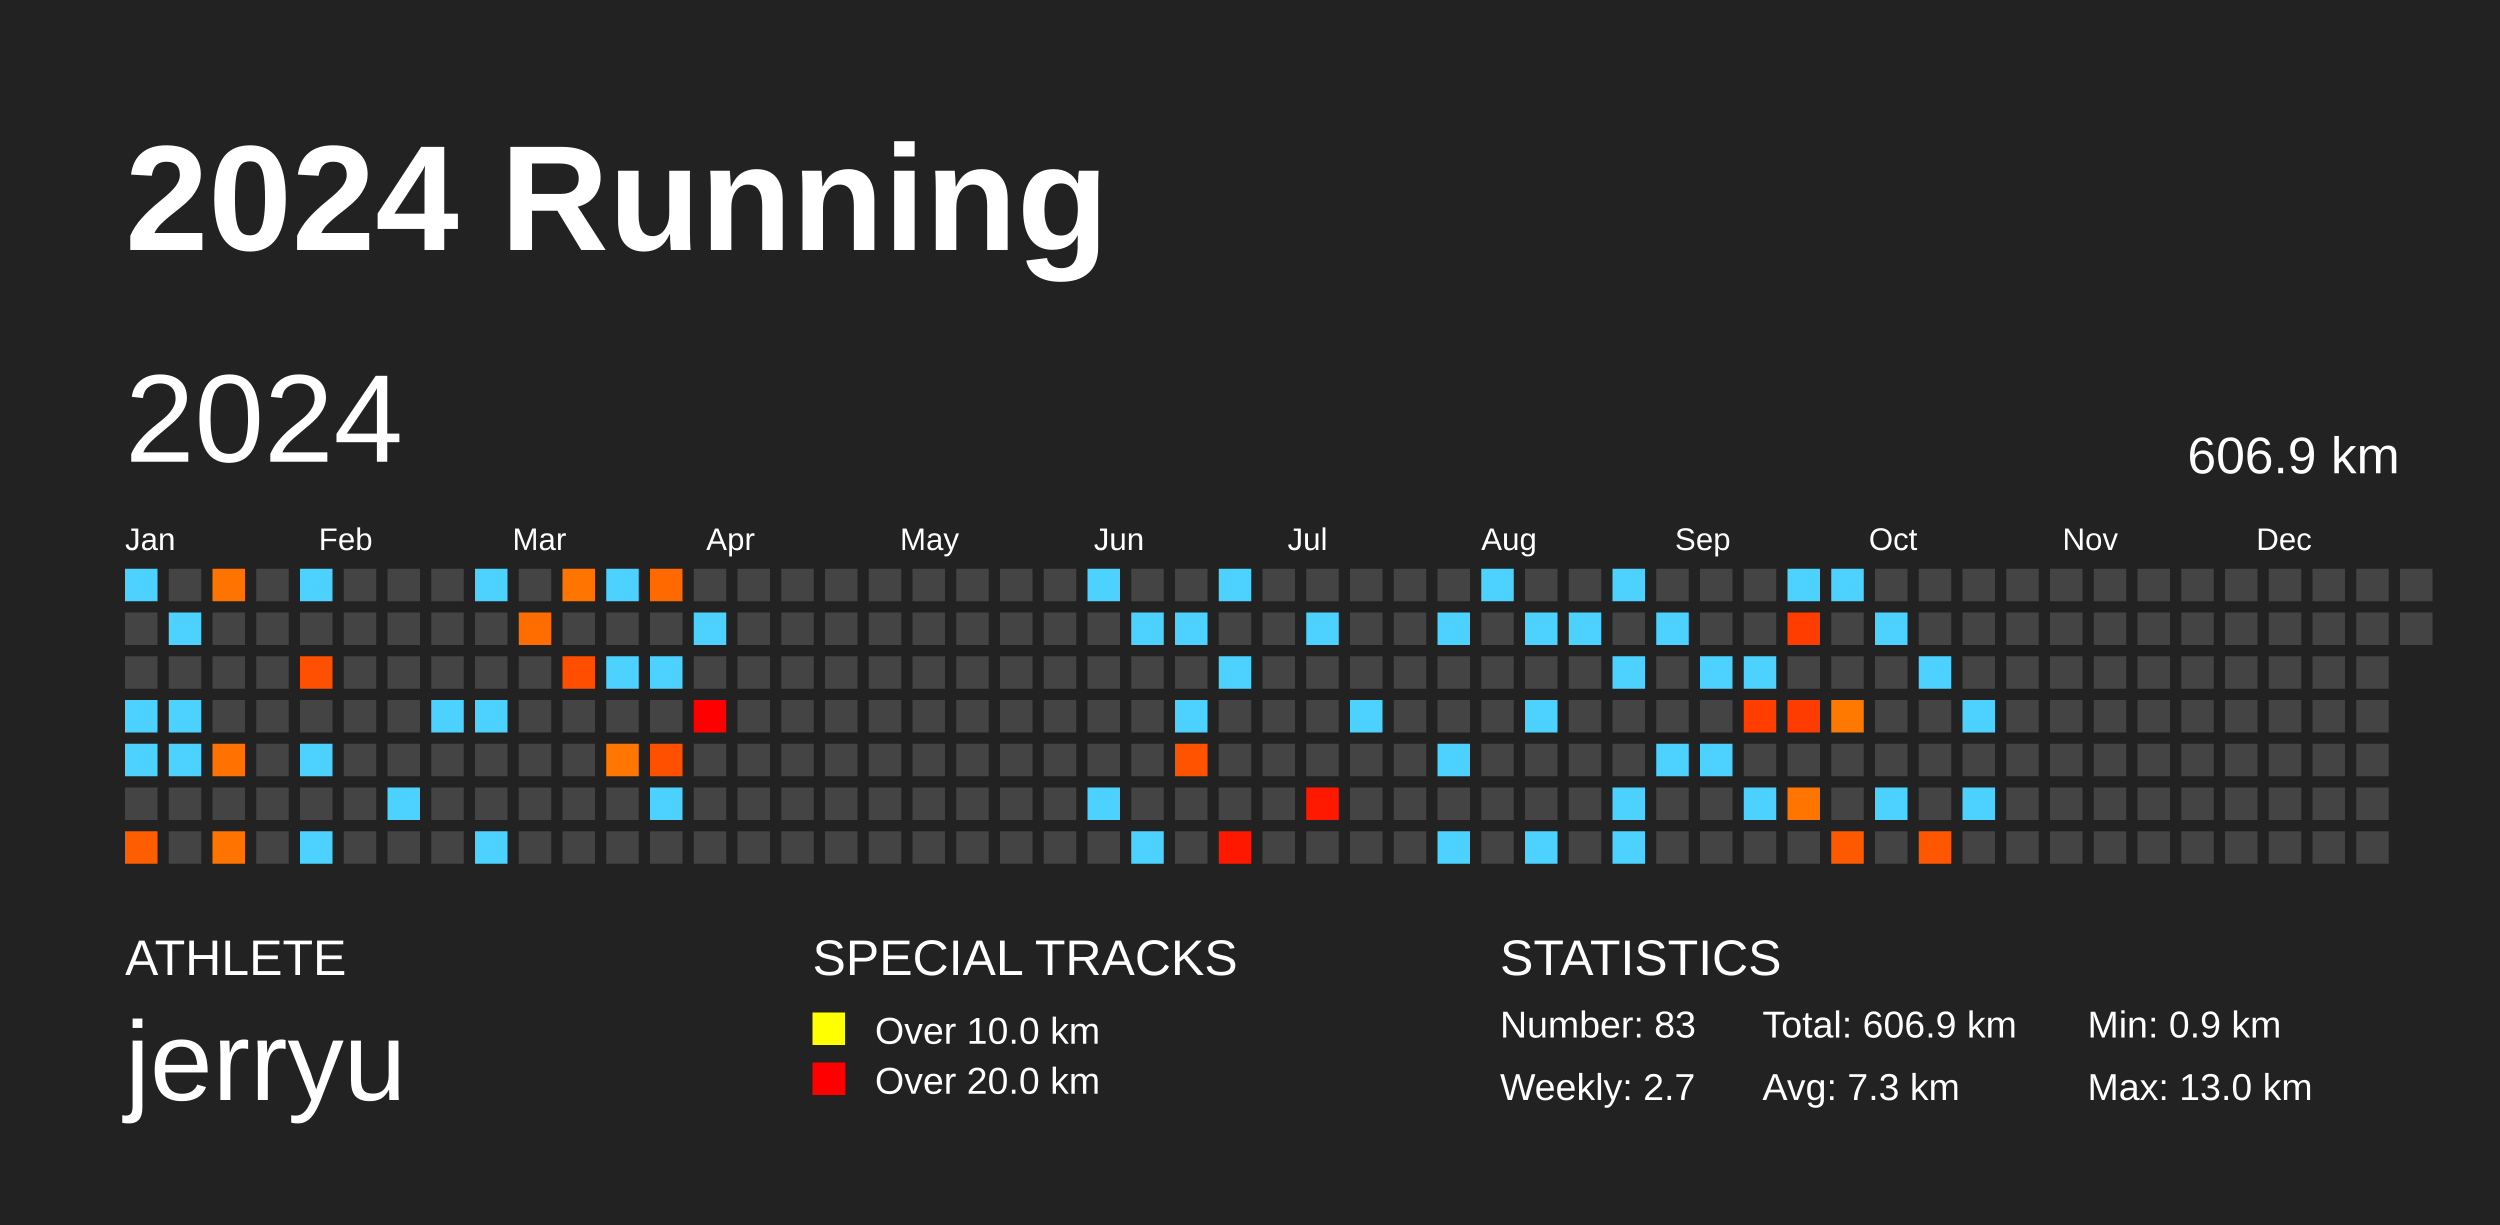
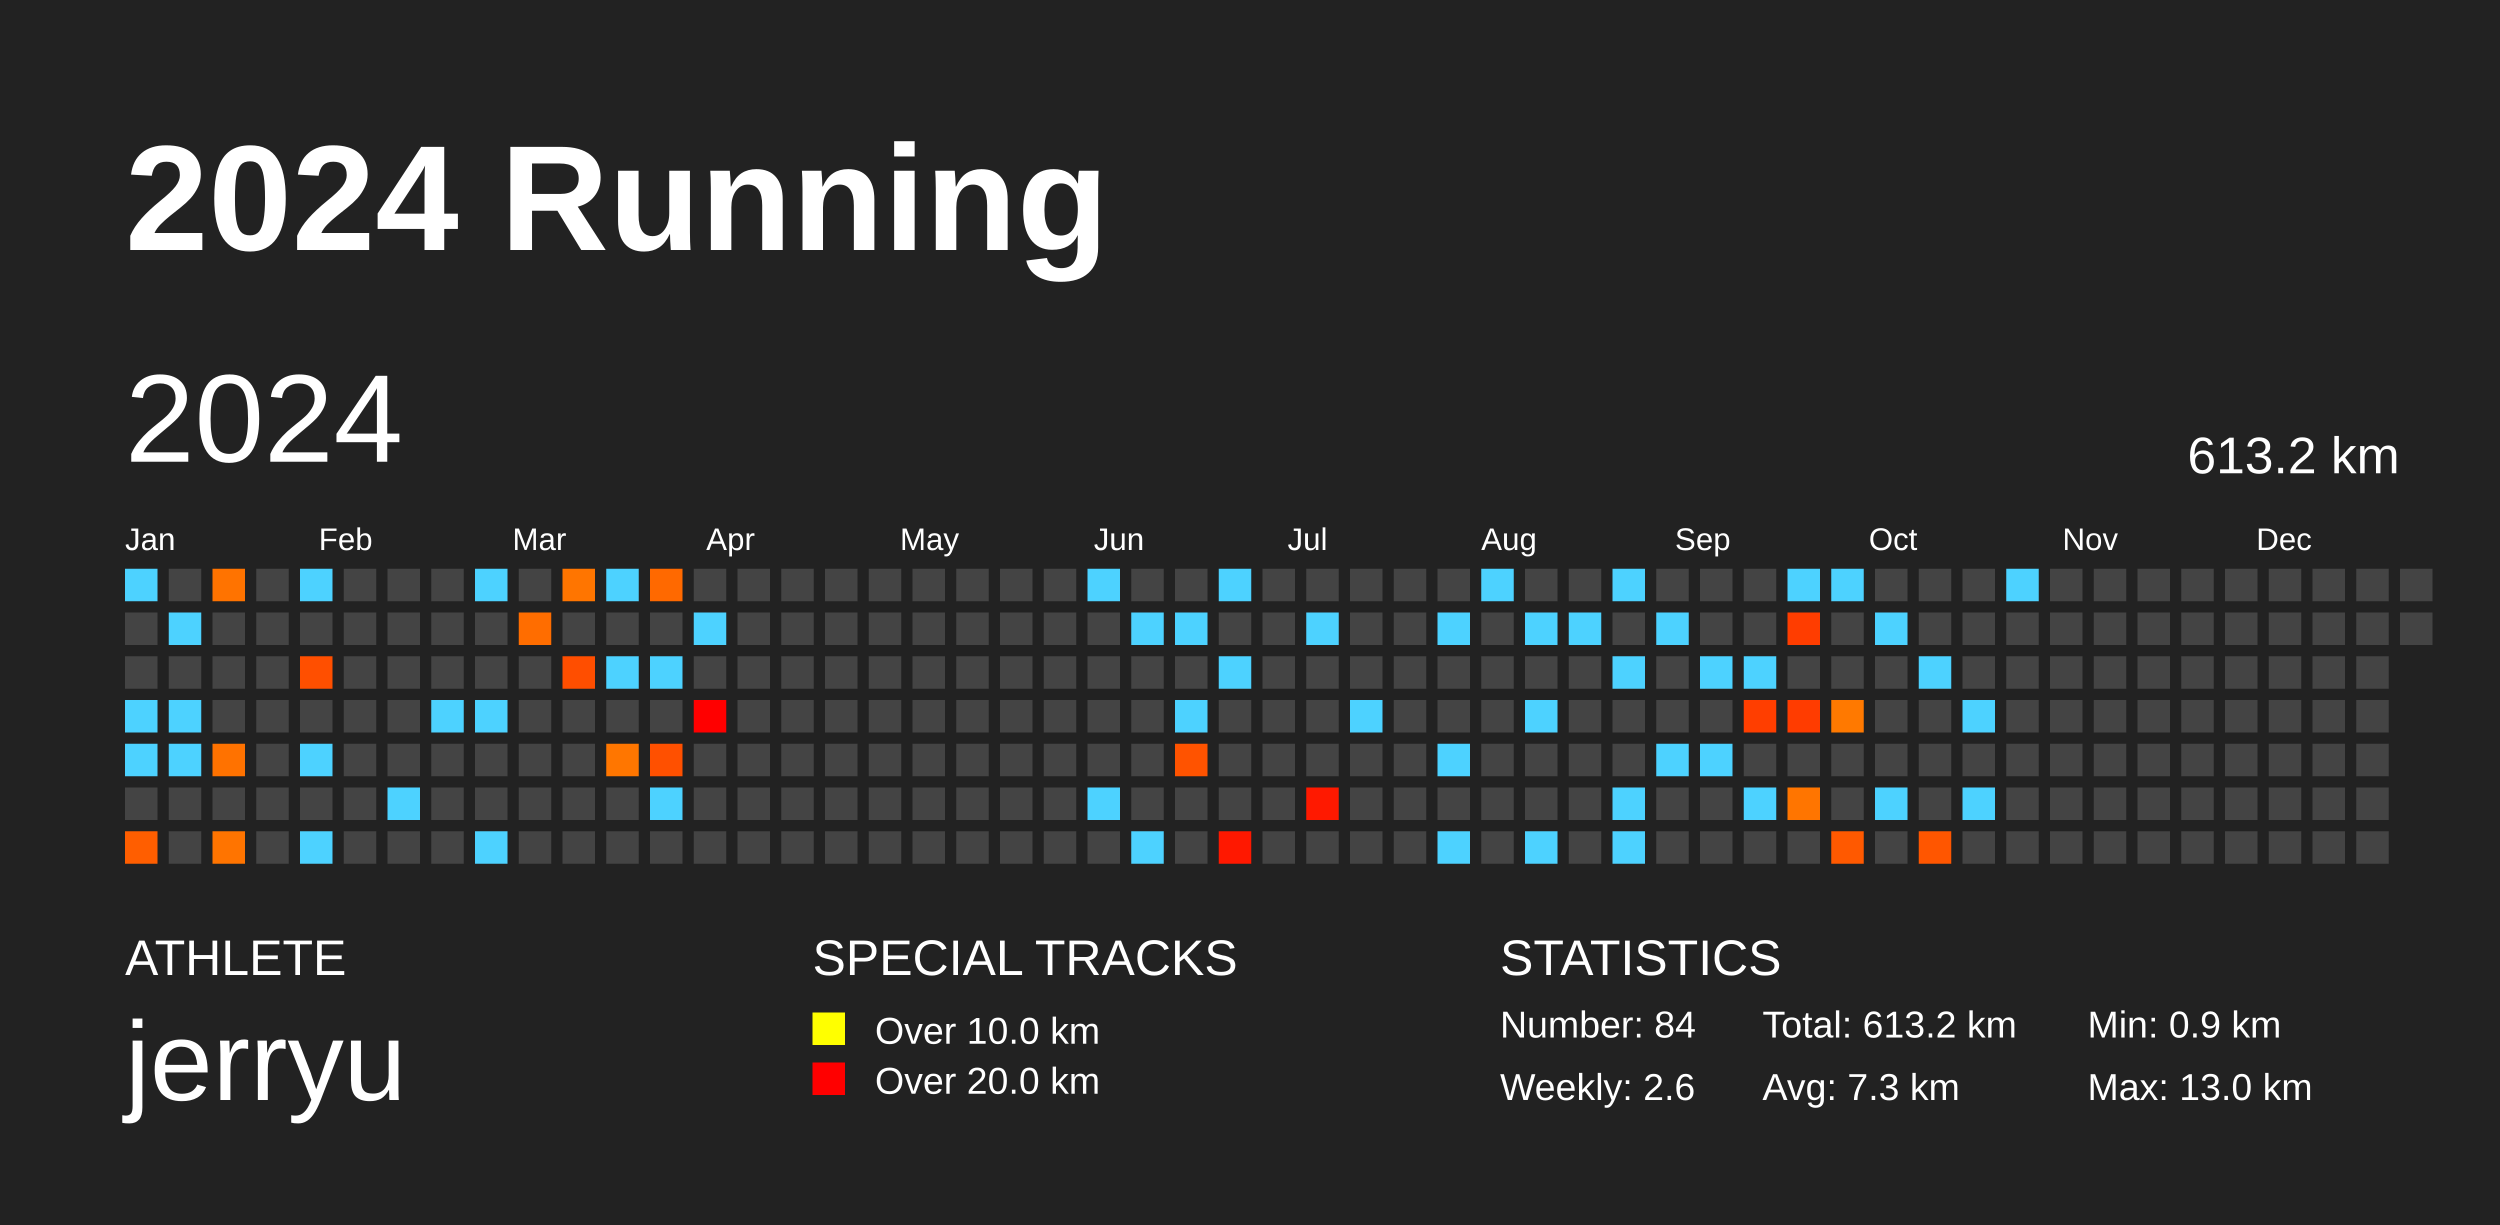
<svg xmlns="http://www.w3.org/2000/svg" baseProfile="full" height="98mm" version="1.1" viewBox="0,0,200,98" width="200mm">
  <defs />
  <rect fill="#222222" height="98" width="200" x="0" y="0" />
  <text fill="#FFFFFF" style="font-size:12px; font-family:Arial; font-weight:bold;" x="10" y="20">2024 Running</text>
  <text fill="#FFFFFF" style="font-size:4px; font-family:Arial" x="10" y="78">ATHLETE</text>
  <text fill="#FFFFFF" style="font-size:9px; font-family:Arial" x="10" y="88">jerryu</text>
  <text fill="#FFFFFF" style="font-size:4px; font-family:Arial" x="65" y="78">SPECIAL TRACKS</text>
  <rect fill="yellow" height="2.6" width="2.6" x="65" y="81" />
  <text fill="#FFFFFF" style="font-size:3px; font-family:Arial" x="70" y="83.5">Over 10.0 km</text>
  <rect fill="red" height="2.6" width="2.6" x="65" y="85" />
  <text fill="#FFFFFF" style="font-size:3px; font-family:Arial" x="70" y="87.5">Over 20.0 km</text>
  <text fill="#FFFFFF" style="font-size:4px; font-family:Arial" x="120" y="78">STATISTICS</text>
-   <text fill="#FFFFFF" style="font-size:3px; font-family:Arial" x="120" y="83">Number: 83</text>
-   <text fill="#FFFFFF" style="font-size:3px; font-family:Arial" x="120" y="88">Weekly: 2.7</text>
-   <text fill="#FFFFFF" style="font-size:3px; font-family:Arial" x="141" y="83">Total: 606.9 km</text>
+   <text fill="#FFFFFF" style="font-size:3px; font-family:Arial" x="120" y="83">Number: 84</text>
+   <text fill="#FFFFFF" style="font-size:3px; font-family:Arial" x="120" y="88">Weekly: 2.6</text>
+   <text fill="#FFFFFF" style="font-size:3px; font-family:Arial" x="141" y="83">Total: 613.2 km</text>
  <text fill="#FFFFFF" style="font-size:3px; font-family:Arial" x="141" y="88">Avg: 7.3 km</text>
  <text fill="#FFFFFF" style="font-size:3px; font-family:Arial" x="167" y="83">Min: 0.9 km</text>
  <text fill="#FFFFFF" style="font-size:3px; font-family:Arial" x="167" y="88">Max: 13.0 km</text>
  <text dominant-baseline="hanging" fill="#FFFFFF" style="font-size:10.0px; font-family:Arial;" x="10" y="30">2024</text>
-   <text dominant-baseline="hanging" fill="#FFFFFF" style="font-size:4.125px; font-family:Arial;" x="175" y="35">606.9 km</text>
+   <text dominant-baseline="hanging" fill="#FFFFFF" style="font-size:4.125px; font-family:Arial;" x="175" y="35">613.2 km</text>
  <text fill="#FFFFFF" style="font-size:2.5px; font-family:Arial" x="10.0" y="44">Jan</text>
  <text fill="#FFFFFF" style="font-size:2.5px; font-family:Arial" x="25.5" y="44">Feb</text>
  <text fill="#FFFFFF" style="font-size:2.5px; font-family:Arial" x="41.0" y="44">Mar</text>
  <text fill="#FFFFFF" style="font-size:2.5px; font-family:Arial" x="56.5" y="44">Apr</text>
  <text fill="#FFFFFF" style="font-size:2.5px; font-family:Arial" x="72.0" y="44">May</text>
  <text fill="#FFFFFF" style="font-size:2.5px; font-family:Arial" x="87.5" y="44">Jun</text>
  <text fill="#FFFFFF" style="font-size:2.5px; font-family:Arial" x="103.0" y="44">Jul</text>
  <text fill="#FFFFFF" style="font-size:2.5px; font-family:Arial" x="118.5" y="44">Aug</text>
  <text fill="#FFFFFF" style="font-size:2.5px; font-family:Arial" x="134.0" y="44">Sep</text>
  <text fill="#FFFFFF" style="font-size:2.5px; font-family:Arial" x="149.5" y="44">Oct</text>
  <text fill="#FFFFFF" style="font-size:2.5px; font-family:Arial" x="165.0" y="44">Nov</text>
  <text fill="#FFFFFF" style="font-size:2.5px; font-family:Arial" x="180.5" y="44">Dec</text>
  <rect fill="#4dd2ff" height="2.6" width="2.6" x="10.0" y="45.5" />
  <rect fill="#444444" height="2.6" width="2.6" x="10.0" y="49.0" />
  <rect fill="#444444" height="2.6" width="2.6" x="10.0" y="52.5" />
  <rect fill="#4dd2ff" height="2.6" width="2.6" x="10.0" y="56.0" />
  <rect fill="#4dd2ff" height="2.6" width="2.6" x="10.0" y="59.5" />
  <rect fill="#444444" height="2.6" width="2.6" x="10.0" y="63.0" />
  <rect fill="#ff5e00" height="2.6" width="2.6" x="10.0" y="66.5" />
  <rect fill="#444444" height="2.6" width="2.6" x="13.5" y="45.5" />
  <rect fill="#4dd2ff" height="2.6" width="2.6" x="13.5" y="49.0" />
  <rect fill="#444444" height="2.6" width="2.6" x="13.5" y="52.5" />
  <rect fill="#4dd2ff" height="2.6" width="2.6" x="13.5" y="56.0" />
  <rect fill="#4dd2ff" height="2.6" width="2.6" x="13.5" y="59.5" />
  <rect fill="#444444" height="2.6" width="2.6" x="13.5" y="63.0" />
  <rect fill="#444444" height="2.6" width="2.6" x="13.5" y="66.5" />
  <rect fill="#ff7300" height="2.6" width="2.6" x="17.0" y="45.5" />
  <rect fill="#444444" height="2.6" width="2.6" x="17.0" y="49.0" />
  <rect fill="#444444" height="2.6" width="2.6" x="17.0" y="52.5" />
  <rect fill="#444444" height="2.6" width="2.6" x="17.0" y="56.0" />
  <rect fill="#ff7200" height="2.6" width="2.6" x="17.0" y="59.5" />
  <rect fill="#444444" height="2.6" width="2.6" x="17.0" y="63.0" />
  <rect fill="#ff7400" height="2.6" width="2.6" x="17.0" y="66.5" />
  <rect fill="#444444" height="2.6" width="2.6" x="20.5" y="45.5" />
  <rect fill="#444444" height="2.6" width="2.6" x="20.5" y="49.0" />
  <rect fill="#444444" height="2.6" width="2.6" x="20.5" y="52.5" />
  <rect fill="#444444" height="2.6" width="2.6" x="20.5" y="56.0" />
  <rect fill="#444444" height="2.6" width="2.6" x="20.5" y="59.5" />
  <rect fill="#444444" height="2.6" width="2.6" x="20.5" y="63.0" />
  <rect fill="#444444" height="2.6" width="2.6" x="20.5" y="66.5" />
  <rect fill="#4dd2ff" height="2.6" width="2.6" x="24.0" y="45.5" />
  <rect fill="#444444" height="2.6" width="2.6" x="24.0" y="49.0" />
  <rect fill="#ff4f00" height="2.6" width="2.6" x="24.0" y="52.5" />
  <rect fill="#444444" height="2.6" width="2.6" x="24.0" y="56.0" />
  <rect fill="#4dd2ff" height="2.6" width="2.6" x="24.0" y="59.5" />
  <rect fill="#444444" height="2.6" width="2.6" x="24.0" y="63.0" />
  <rect fill="#4dd2ff" height="2.6" width="2.6" x="24.0" y="66.5" />
  <rect fill="#444444" height="2.6" width="2.6" x="27.5" y="45.5" />
  <rect fill="#444444" height="2.6" width="2.6" x="27.5" y="49.0" />
  <rect fill="#444444" height="2.6" width="2.6" x="27.5" y="52.5" />
  <rect fill="#444444" height="2.6" width="2.6" x="27.5" y="56.0" />
  <rect fill="#444444" height="2.6" width="2.6" x="27.5" y="59.5" />
  <rect fill="#444444" height="2.6" width="2.6" x="27.5" y="63.0" />
  <rect fill="#444444" height="2.6" width="2.6" x="27.5" y="66.5" />
  <rect fill="#444444" height="2.6" width="2.6" x="31.0" y="45.5" />
  <rect fill="#444444" height="2.6" width="2.6" x="31.0" y="49.0" />
  <rect fill="#444444" height="2.6" width="2.6" x="31.0" y="52.5" />
  <rect fill="#444444" height="2.6" width="2.6" x="31.0" y="56.0" />
  <rect fill="#444444" height="2.6" width="2.6" x="31.0" y="59.5" />
  <rect fill="#4dd2ff" height="2.6" width="2.6" x="31.0" y="63.0" />
  <rect fill="#444444" height="2.6" width="2.6" x="31.0" y="66.5" />
  <rect fill="#444444" height="2.6" width="2.6" x="34.5" y="45.5" />
  <rect fill="#444444" height="2.6" width="2.6" x="34.5" y="49.0" />
  <rect fill="#444444" height="2.6" width="2.6" x="34.5" y="52.5" />
  <rect fill="#4dd2ff" height="2.6" width="2.6" x="34.5" y="56.0" />
  <rect fill="#444444" height="2.6" width="2.6" x="34.5" y="59.5" />
  <rect fill="#444444" height="2.6" width="2.6" x="34.5" y="63.0" />
  <rect fill="#444444" height="2.6" width="2.6" x="34.5" y="66.5" />
  <rect fill="#4dd2ff" height="2.6" width="2.6" x="38.0" y="45.5" />
  <rect fill="#444444" height="2.6" width="2.6" x="38.0" y="49.0" />
  <rect fill="#444444" height="2.6" width="2.6" x="38.0" y="52.5" />
  <rect fill="#4dd2ff" height="2.6" width="2.6" x="38.0" y="56.0" />
  <rect fill="#444444" height="2.6" width="2.6" x="38.0" y="59.5" />
  <rect fill="#444444" height="2.6" width="2.6" x="38.0" y="63.0" />
  <rect fill="#4dd2ff" height="2.6" width="2.6" x="38.0" y="66.5" />
  <rect fill="#444444" height="2.6" width="2.6" x="41.5" y="45.5" />
  <rect fill="#ff6d00" height="2.6" width="2.6" x="41.5" y="49.0" />
  <rect fill="#444444" height="2.6" width="2.6" x="41.5" y="52.5" />
  <rect fill="#444444" height="2.6" width="2.6" x="41.5" y="56.0" />
  <rect fill="#444444" height="2.6" width="2.6" x="41.5" y="59.5" />
  <rect fill="#444444" height="2.6" width="2.6" x="41.5" y="63.0" />
  <rect fill="#444444" height="2.6" width="2.6" x="41.5" y="66.5" />
  <rect fill="#ff7500" height="2.6" width="2.6" x="45.0" y="45.5" />
  <rect fill="#444444" height="2.6" width="2.6" x="45.0" y="49.0" />
  <rect fill="#ff4e00" height="2.6" width="2.6" x="45.0" y="52.5" />
  <rect fill="#444444" height="2.6" width="2.6" x="45.0" y="56.0" />
  <rect fill="#444444" height="2.6" width="2.6" x="45.0" y="59.5" />
  <rect fill="#444444" height="2.6" width="2.6" x="45.0" y="63.0" />
  <rect fill="#444444" height="2.6" width="2.6" x="45.0" y="66.5" />
  <rect fill="#4dd2ff" height="2.6" width="2.6" x="48.5" y="45.5" />
  <rect fill="#444444" height="2.6" width="2.6" x="48.5" y="49.0" />
  <rect fill="#4dd2ff" height="2.6" width="2.6" x="48.5" y="52.5" />
  <rect fill="#444444" height="2.6" width="2.6" x="48.5" y="56.0" />
  <rect fill="#ff7600" height="2.6" width="2.6" x="48.5" y="59.5" />
  <rect fill="#444444" height="2.6" width="2.6" x="48.5" y="63.0" />
  <rect fill="#444444" height="2.6" width="2.6" x="48.5" y="66.5" />
  <rect fill="#ff6900" height="2.6" width="2.6" x="52.0" y="45.5" />
  <rect fill="#444444" height="2.6" width="2.6" x="52.0" y="49.0" />
  <rect fill="#4dd2ff" height="2.6" width="2.6" x="52.0" y="52.5" />
  <rect fill="#444444" height="2.6" width="2.6" x="52.0" y="56.0" />
  <rect fill="#ff5000" height="2.6" width="2.6" x="52.0" y="59.5" />
  <rect fill="#4dd2ff" height="2.6" width="2.6" x="52.0" y="63.0" />
  <rect fill="#444444" height="2.6" width="2.6" x="52.0" y="66.5" />
  <rect fill="#444444" height="2.6" width="2.6" x="55.5" y="45.5" />
  <rect fill="#4dd2ff" height="2.6" width="2.6" x="55.5" y="49.0" />
  <rect fill="#444444" height="2.6" width="2.6" x="55.5" y="52.5" />
  <rect fill="#ff0000" height="2.6" width="2.6" x="55.5" y="56.0" />
  <rect fill="#444444" height="2.6" width="2.6" x="55.5" y="59.5" />
  <rect fill="#444444" height="2.6" width="2.6" x="55.5" y="63.0" />
  <rect fill="#444444" height="2.6" width="2.6" x="55.5" y="66.5" />
  <rect fill="#444444" height="2.6" width="2.6" x="59.0" y="45.5" />
  <rect fill="#444444" height="2.6" width="2.6" x="59.0" y="49.0" />
  <rect fill="#444444" height="2.6" width="2.6" x="59.0" y="52.5" />
  <rect fill="#444444" height="2.6" width="2.6" x="59.0" y="56.0" />
  <rect fill="#444444" height="2.6" width="2.6" x="59.0" y="59.5" />
  <rect fill="#444444" height="2.6" width="2.6" x="59.0" y="63.0" />
  <rect fill="#444444" height="2.6" width="2.6" x="59.0" y="66.5" />
  <rect fill="#444444" height="2.6" width="2.6" x="62.5" y="45.5" />
  <rect fill="#444444" height="2.6" width="2.6" x="62.5" y="49.0" />
  <rect fill="#444444" height="2.6" width="2.6" x="62.5" y="52.5" />
  <rect fill="#444444" height="2.6" width="2.6" x="62.5" y="56.0" />
  <rect fill="#444444" height="2.6" width="2.6" x="62.5" y="59.5" />
  <rect fill="#444444" height="2.6" width="2.6" x="62.5" y="63.0" />
  <rect fill="#444444" height="2.6" width="2.6" x="62.5" y="66.5" />
  <rect fill="#444444" height="2.6" width="2.6" x="66.0" y="45.5" />
  <rect fill="#444444" height="2.6" width="2.6" x="66.0" y="49.0" />
  <rect fill="#444444" height="2.6" width="2.6" x="66.0" y="52.5" />
  <rect fill="#444444" height="2.6" width="2.6" x="66.0" y="56.0" />
  <rect fill="#444444" height="2.6" width="2.6" x="66.0" y="59.5" />
  <rect fill="#444444" height="2.6" width="2.6" x="66.0" y="63.0" />
  <rect fill="#444444" height="2.6" width="2.6" x="66.0" y="66.5" />
  <rect fill="#444444" height="2.6" width="2.6" x="69.5" y="45.5" />
  <rect fill="#444444" height="2.6" width="2.6" x="69.5" y="49.0" />
  <rect fill="#444444" height="2.6" width="2.6" x="69.5" y="52.5" />
  <rect fill="#444444" height="2.6" width="2.6" x="69.5" y="56.0" />
  <rect fill="#444444" height="2.6" width="2.6" x="69.5" y="59.5" />
  <rect fill="#444444" height="2.6" width="2.6" x="69.5" y="63.0" />
  <rect fill="#444444" height="2.6" width="2.6" x="69.5" y="66.5" />
  <rect fill="#444444" height="2.6" width="2.6" x="73.0" y="45.5" />
  <rect fill="#444444" height="2.6" width="2.6" x="73.0" y="49.0" />
  <rect fill="#444444" height="2.6" width="2.6" x="73.0" y="52.5" />
  <rect fill="#444444" height="2.6" width="2.6" x="73.0" y="56.0" />
  <rect fill="#444444" height="2.6" width="2.6" x="73.0" y="59.5" />
  <rect fill="#444444" height="2.6" width="2.6" x="73.0" y="63.0" />
  <rect fill="#444444" height="2.6" width="2.6" x="73.0" y="66.5" />
  <rect fill="#444444" height="2.6" width="2.6" x="76.5" y="45.5" />
  <rect fill="#444444" height="2.6" width="2.6" x="76.5" y="49.0" />
  <rect fill="#444444" height="2.6" width="2.6" x="76.5" y="52.5" />
  <rect fill="#444444" height="2.6" width="2.6" x="76.5" y="56.0" />
  <rect fill="#444444" height="2.6" width="2.6" x="76.5" y="59.5" />
  <rect fill="#444444" height="2.6" width="2.6" x="76.5" y="63.0" />
  <rect fill="#444444" height="2.6" width="2.6" x="76.5" y="66.5" />
  <rect fill="#444444" height="2.6" width="2.6" x="80.0" y="45.5" />
  <rect fill="#444444" height="2.6" width="2.6" x="80.0" y="49.0" />
  <rect fill="#444444" height="2.6" width="2.6" x="80.0" y="52.5" />
  <rect fill="#444444" height="2.6" width="2.6" x="80.0" y="56.0" />
  <rect fill="#444444" height="2.6" width="2.6" x="80.0" y="59.5" />
  <rect fill="#444444" height="2.6" width="2.6" x="80.0" y="63.0" />
  <rect fill="#444444" height="2.6" width="2.6" x="80.0" y="66.5" />
  <rect fill="#444444" height="2.6" width="2.6" x="83.5" y="45.5" />
  <rect fill="#444444" height="2.6" width="2.6" x="83.5" y="49.0" />
  <rect fill="#444444" height="2.6" width="2.6" x="83.5" y="52.5" />
  <rect fill="#444444" height="2.6" width="2.6" x="83.5" y="56.0" />
  <rect fill="#444444" height="2.6" width="2.6" x="83.5" y="59.5" />
  <rect fill="#444444" height="2.6" width="2.6" x="83.5" y="63.0" />
  <rect fill="#444444" height="2.6" width="2.6" x="83.5" y="66.5" />
  <rect fill="#4dd2ff" height="2.6" width="2.6" x="87.0" y="45.5" />
  <rect fill="#444444" height="2.6" width="2.6" x="87.0" y="49.0" />
  <rect fill="#444444" height="2.6" width="2.6" x="87.0" y="52.5" />
  <rect fill="#444444" height="2.6" width="2.6" x="87.0" y="56.0" />
  <rect fill="#444444" height="2.6" width="2.6" x="87.0" y="59.5" />
  <rect fill="#4dd2ff" height="2.6" width="2.6" x="87.0" y="63.0" />
  <rect fill="#444444" height="2.6" width="2.6" x="87.0" y="66.5" />
  <rect fill="#444444" height="2.6" width="2.6" x="90.5" y="45.5" />
  <rect fill="#4dd2ff" height="2.6" width="2.6" x="90.5" y="49.0" />
  <rect fill="#444444" height="2.6" width="2.6" x="90.5" y="52.5" />
  <rect fill="#444444" height="2.6" width="2.6" x="90.5" y="56.0" />
  <rect fill="#444444" height="2.6" width="2.6" x="90.5" y="59.5" />
  <rect fill="#444444" height="2.6" width="2.6" x="90.5" y="63.0" />
  <rect fill="#4dd2ff" height="2.6" width="2.6" x="90.5" y="66.5" />
  <rect fill="#444444" height="2.6" width="2.6" x="94.0" y="45.5" />
  <rect fill="#4dd2ff" height="2.6" width="2.6" x="94.0" y="49.0" />
  <rect fill="#444444" height="2.6" width="2.6" x="94.0" y="52.5" />
  <rect fill="#4dd2ff" height="2.6" width="2.6" x="94.0" y="56.0" />
  <rect fill="#ff5300" height="2.6" width="2.6" x="94.0" y="59.5" />
  <rect fill="#444444" height="2.6" width="2.6" x="94.0" y="63.0" />
  <rect fill="#444444" height="2.6" width="2.6" x="94.0" y="66.5" />
  <rect fill="#4dd2ff" height="2.6" width="2.6" x="97.5" y="45.5" />
  <rect fill="#444444" height="2.6" width="2.6" x="97.5" y="49.0" />
  <rect fill="#4dd2ff" height="2.6" width="2.6" x="97.5" y="52.5" />
  <rect fill="#444444" height="2.6" width="2.6" x="97.5" y="56.0" />
  <rect fill="#444444" height="2.6" width="2.6" x="97.5" y="59.5" />
  <rect fill="#444444" height="2.6" width="2.6" x="97.5" y="63.0" />
  <rect fill="#ff1800" height="2.6" width="2.6" x="97.5" y="66.5" />
  <rect fill="#444444" height="2.6" width="2.6" x="101.0" y="45.5" />
  <rect fill="#444444" height="2.6" width="2.6" x="101.0" y="49.0" />
  <rect fill="#444444" height="2.6" width="2.6" x="101.0" y="52.5" />
  <rect fill="#444444" height="2.6" width="2.6" x="101.0" y="56.0" />
  <rect fill="#444444" height="2.6" width="2.6" x="101.0" y="59.5" />
  <rect fill="#444444" height="2.6" width="2.6" x="101.0" y="63.0" />
  <rect fill="#444444" height="2.6" width="2.6" x="101.0" y="66.5" />
  <rect fill="#444444" height="2.6" width="2.6" x="104.5" y="45.5" />
  <rect fill="#4dd2ff" height="2.6" width="2.6" x="104.5" y="49.0" />
  <rect fill="#444444" height="2.6" width="2.6" x="104.5" y="52.5" />
  <rect fill="#444444" height="2.6" width="2.6" x="104.5" y="56.0" />
  <rect fill="#444444" height="2.6" width="2.6" x="104.5" y="59.5" />
  <rect fill="#ff1900" height="2.6" width="2.6" x="104.5" y="63.0" />
  <rect fill="#444444" height="2.6" width="2.6" x="104.5" y="66.5" />
  <rect fill="#444444" height="2.6" width="2.6" x="108.0" y="45.5" />
  <rect fill="#444444" height="2.6" width="2.6" x="108.0" y="49.0" />
  <rect fill="#444444" height="2.6" width="2.6" x="108.0" y="52.5" />
  <rect fill="#4dd2ff" height="2.6" width="2.6" x="108.0" y="56.0" />
  <rect fill="#444444" height="2.6" width="2.6" x="108.0" y="59.5" />
  <rect fill="#444444" height="2.6" width="2.6" x="108.0" y="63.0" />
  <rect fill="#444444" height="2.6" width="2.6" x="108.0" y="66.5" />
  <rect fill="#444444" height="2.6" width="2.6" x="111.5" y="45.5" />
  <rect fill="#444444" height="2.6" width="2.6" x="111.5" y="49.0" />
  <rect fill="#444444" height="2.6" width="2.6" x="111.5" y="52.5" />
  <rect fill="#444444" height="2.6" width="2.6" x="111.5" y="56.0" />
  <rect fill="#444444" height="2.6" width="2.6" x="111.5" y="59.5" />
  <rect fill="#444444" height="2.6" width="2.6" x="111.5" y="63.0" />
  <rect fill="#444444" height="2.6" width="2.6" x="111.5" y="66.5" />
  <rect fill="#444444" height="2.6" width="2.6" x="115.0" y="45.5" />
  <rect fill="#4dd2ff" height="2.6" width="2.6" x="115.0" y="49.0" />
  <rect fill="#444444" height="2.6" width="2.6" x="115.0" y="52.5" />
  <rect fill="#444444" height="2.6" width="2.6" x="115.0" y="56.0" />
  <rect fill="#4dd2ff" height="2.6" width="2.6" x="115.0" y="59.5" />
  <rect fill="#444444" height="2.6" width="2.6" x="115.0" y="63.0" />
  <rect fill="#4dd2ff" height="2.6" width="2.6" x="115.0" y="66.5" />
  <rect fill="#4dd2ff" height="2.6" width="2.6" x="118.5" y="45.5" />
  <rect fill="#444444" height="2.6" width="2.6" x="118.5" y="49.0" />
  <rect fill="#444444" height="2.6" width="2.6" x="118.5" y="52.5" />
  <rect fill="#444444" height="2.6" width="2.6" x="118.5" y="56.0" />
  <rect fill="#444444" height="2.6" width="2.6" x="118.5" y="59.5" />
  <rect fill="#444444" height="2.6" width="2.6" x="118.5" y="63.0" />
  <rect fill="#444444" height="2.6" width="2.6" x="118.5" y="66.5" />
  <rect fill="#444444" height="2.6" width="2.6" x="122.0" y="45.5" />
  <rect fill="#4dd2ff" height="2.6" width="2.6" x="122.0" y="49.0" />
  <rect fill="#444444" height="2.6" width="2.6" x="122.0" y="52.5" />
  <rect fill="#4dd2ff" height="2.6" width="2.6" x="122.0" y="56.0" />
  <rect fill="#444444" height="2.6" width="2.6" x="122.0" y="59.5" />
  <rect fill="#444444" height="2.6" width="2.6" x="122.0" y="63.0" />
  <rect fill="#4dd2ff" height="2.6" width="2.6" x="122.0" y="66.5" />
  <rect fill="#444444" height="2.6" width="2.6" x="125.5" y="45.5" />
  <rect fill="#4dd2ff" height="2.6" width="2.6" x="125.5" y="49.0" />
  <rect fill="#444444" height="2.6" width="2.6" x="125.5" y="52.5" />
  <rect fill="#444444" height="2.6" width="2.6" x="125.5" y="56.0" />
  <rect fill="#444444" height="2.6" width="2.6" x="125.5" y="59.5" />
  <rect fill="#444444" height="2.6" width="2.6" x="125.5" y="63.0" />
  <rect fill="#444444" height="2.6" width="2.6" x="125.5" y="66.5" />
  <rect fill="#4dd2ff" height="2.6" width="2.6" x="129.0" y="45.5" />
  <rect fill="#444444" height="2.6" width="2.6" x="129.0" y="49.0" />
  <rect fill="#4dd2ff" height="2.6" width="2.6" x="129.0" y="52.5" />
  <rect fill="#444444" height="2.6" width="2.6" x="129.0" y="56.0" />
  <rect fill="#444444" height="2.6" width="2.6" x="129.0" y="59.5" />
  <rect fill="#4dd2ff" height="2.6" width="2.6" x="129.0" y="63.0" />
  <rect fill="#4dd2ff" height="2.6" width="2.6" x="129.0" y="66.5" />
  <rect fill="#444444" height="2.6" width="2.6" x="132.5" y="45.5" />
  <rect fill="#4dd2ff" height="2.6" width="2.6" x="132.5" y="49.0" />
  <rect fill="#444444" height="2.6" width="2.6" x="132.5" y="52.5" />
  <rect fill="#444444" height="2.6" width="2.6" x="132.5" y="56.0" />
  <rect fill="#4dd2ff" height="2.6" width="2.6" x="132.5" y="59.5" />
  <rect fill="#444444" height="2.6" width="2.6" x="132.5" y="63.0" />
  <rect fill="#444444" height="2.6" width="2.6" x="132.5" y="66.5" />
  <rect fill="#444444" height="2.6" width="2.6" x="136.0" y="45.5" />
  <rect fill="#444444" height="2.6" width="2.6" x="136.0" y="49.0" />
  <rect fill="#4dd2ff" height="2.6" width="2.6" x="136.0" y="52.5" />
  <rect fill="#444444" height="2.6" width="2.6" x="136.0" y="56.0" />
  <rect fill="#4dd2ff" height="2.6" width="2.6" x="136.0" y="59.5" />
  <rect fill="#444444" height="2.6" width="2.6" x="136.0" y="63.0" />
  <rect fill="#444444" height="2.6" width="2.6" x="136.0" y="66.5" />
  <rect fill="#444444" height="2.6" width="2.6" x="139.5" y="45.5" />
  <rect fill="#444444" height="2.6" width="2.6" x="139.5" y="49.0" />
  <rect fill="#4dd2ff" height="2.6" width="2.6" x="139.5" y="52.5" />
  <rect fill="#ff3e00" height="2.6" width="2.6" x="139.5" y="56.0" />
  <rect fill="#444444" height="2.6" width="2.6" x="139.5" y="59.5" />
  <rect fill="#4dd2ff" height="2.6" width="2.6" x="139.5" y="63.0" />
  <rect fill="#444444" height="2.6" width="2.6" x="139.5" y="66.5" />
  <rect fill="#4dd2ff" height="2.6" width="2.6" x="143.0" y="45.5" />
  <rect fill="#ff3d00" height="2.6" width="2.6" x="143.0" y="49.0" />
  <rect fill="#444444" height="2.6" width="2.6" x="143.0" y="52.5" />
  <rect fill="#ff3c00" height="2.6" width="2.6" x="143.0" y="56.0" />
  <rect fill="#444444" height="2.6" width="2.6" x="143.0" y="59.5" />
  <rect fill="#ff7500" height="2.6" width="2.6" x="143.0" y="63.0" />
  <rect fill="#444444" height="2.6" width="2.6" x="143.0" y="66.5" />
  <rect fill="#4dd2ff" height="2.6" width="2.6" x="146.5" y="45.5" />
  <rect fill="#444444" height="2.6" width="2.6" x="146.5" y="49.0" />
  <rect fill="#444444" height="2.6" width="2.6" x="146.5" y="52.5" />
  <rect fill="#ff7900" height="2.6" width="2.6" x="146.5" y="56.0" />
  <rect fill="#444444" height="2.6" width="2.6" x="146.5" y="59.5" />
  <rect fill="#444444" height="2.6" width="2.6" x="146.5" y="63.0" />
  <rect fill="#ff5900" height="2.6" width="2.6" x="146.5" y="66.5" />
  <rect fill="#444444" height="2.6" width="2.6" x="150.0" y="45.5" />
  <rect fill="#4dd2ff" height="2.6" width="2.6" x="150.0" y="49.0" />
  <rect fill="#444444" height="2.6" width="2.6" x="150.0" y="52.5" />
  <rect fill="#444444" height="2.6" width="2.6" x="150.0" y="56.0" />
  <rect fill="#444444" height="2.6" width="2.6" x="150.0" y="59.5" />
  <rect fill="#4dd2ff" height="2.6" width="2.6" x="150.0" y="63.0" />
  <rect fill="#444444" height="2.6" width="2.6" x="150.0" y="66.5" />
  <rect fill="#444444" height="2.6" width="2.6" x="153.5" y="45.5" />
  <rect fill="#444444" height="2.6" width="2.6" x="153.5" y="49.0" />
  <rect fill="#4dd2ff" height="2.6" width="2.6" x="153.5" y="52.5" />
  <rect fill="#444444" height="2.6" width="2.6" x="153.5" y="56.0" />
  <rect fill="#444444" height="2.6" width="2.6" x="153.5" y="59.5" />
  <rect fill="#444444" height="2.6" width="2.6" x="153.5" y="63.0" />
  <rect fill="#ff5600" height="2.6" width="2.6" x="153.5" y="66.5" />
  <rect fill="#444444" height="2.6" width="2.6" x="157.0" y="45.5" />
  <rect fill="#444444" height="2.6" width="2.6" x="157.0" y="49.0" />
  <rect fill="#444444" height="2.6" width="2.6" x="157.0" y="52.5" />
  <rect fill="#4dd2ff" height="2.6" width="2.6" x="157.0" y="56.0" />
  <rect fill="#444444" height="2.6" width="2.6" x="157.0" y="59.5" />
  <rect fill="#4dd2ff" height="2.6" width="2.6" x="157.0" y="63.0" />
  <rect fill="#444444" height="2.6" width="2.6" x="157.0" y="66.5" />
-   <rect fill="#444444" height="2.6" width="2.6" x="160.5" y="45.5" />
+   <rect fill="#4dd2ff" height="2.6" width="2.6" x="160.5" y="45.5" />
  <rect fill="#444444" height="2.6" width="2.6" x="160.5" y="49.0" />
  <rect fill="#444444" height="2.6" width="2.6" x="160.5" y="52.5" />
  <rect fill="#444444" height="2.6" width="2.6" x="160.5" y="56.0" />
  <rect fill="#444444" height="2.6" width="2.6" x="160.5" y="59.5" />
  <rect fill="#444444" height="2.6" width="2.6" x="160.5" y="63.0" />
  <rect fill="#444444" height="2.6" width="2.6" x="160.5" y="66.5" />
  <rect fill="#444444" height="2.6" width="2.6" x="164.0" y="45.5" />
  <rect fill="#444444" height="2.6" width="2.6" x="164.0" y="49.0" />
  <rect fill="#444444" height="2.6" width="2.6" x="164.0" y="52.5" />
  <rect fill="#444444" height="2.6" width="2.6" x="164.0" y="56.0" />
  <rect fill="#444444" height="2.6" width="2.6" x="164.0" y="59.5" />
  <rect fill="#444444" height="2.6" width="2.6" x="164.0" y="63.0" />
  <rect fill="#444444" height="2.6" width="2.6" x="164.0" y="66.5" />
  <rect fill="#444444" height="2.6" width="2.6" x="167.5" y="45.5" />
  <rect fill="#444444" height="2.6" width="2.6" x="167.5" y="49.0" />
  <rect fill="#444444" height="2.6" width="2.6" x="167.5" y="52.5" />
  <rect fill="#444444" height="2.6" width="2.6" x="167.5" y="56.0" />
  <rect fill="#444444" height="2.6" width="2.6" x="167.5" y="59.5" />
  <rect fill="#444444" height="2.6" width="2.6" x="167.5" y="63.0" />
  <rect fill="#444444" height="2.6" width="2.6" x="167.5" y="66.5" />
  <rect fill="#444444" height="2.6" width="2.6" x="171.0" y="45.5" />
  <rect fill="#444444" height="2.6" width="2.6" x="171.0" y="49.0" />
  <rect fill="#444444" height="2.6" width="2.6" x="171.0" y="52.5" />
  <rect fill="#444444" height="2.6" width="2.6" x="171.0" y="56.0" />
  <rect fill="#444444" height="2.6" width="2.6" x="171.0" y="59.5" />
  <rect fill="#444444" height="2.6" width="2.6" x="171.0" y="63.0" />
  <rect fill="#444444" height="2.6" width="2.6" x="171.0" y="66.5" />
  <rect fill="#444444" height="2.6" width="2.6" x="174.5" y="45.5" />
  <rect fill="#444444" height="2.6" width="2.6" x="174.5" y="49.0" />
  <rect fill="#444444" height="2.6" width="2.6" x="174.5" y="52.5" />
  <rect fill="#444444" height="2.6" width="2.6" x="174.5" y="56.0" />
  <rect fill="#444444" height="2.6" width="2.6" x="174.5" y="59.5" />
  <rect fill="#444444" height="2.6" width="2.6" x="174.5" y="63.0" />
  <rect fill="#444444" height="2.6" width="2.6" x="174.5" y="66.5" />
  <rect fill="#444444" height="2.6" width="2.6" x="178.0" y="45.5" />
  <rect fill="#444444" height="2.6" width="2.6" x="178.0" y="49.0" />
  <rect fill="#444444" height="2.6" width="2.6" x="178.0" y="52.5" />
  <rect fill="#444444" height="2.6" width="2.6" x="178.0" y="56.0" />
  <rect fill="#444444" height="2.6" width="2.6" x="178.0" y="59.5" />
  <rect fill="#444444" height="2.6" width="2.6" x="178.0" y="63.0" />
  <rect fill="#444444" height="2.6" width="2.6" x="178.0" y="66.5" />
  <rect fill="#444444" height="2.6" width="2.6" x="181.5" y="45.5" />
  <rect fill="#444444" height="2.6" width="2.6" x="181.5" y="49.0" />
  <rect fill="#444444" height="2.6" width="2.6" x="181.5" y="52.5" />
  <rect fill="#444444" height="2.6" width="2.6" x="181.5" y="56.0" />
  <rect fill="#444444" height="2.6" width="2.6" x="181.5" y="59.5" />
  <rect fill="#444444" height="2.6" width="2.6" x="181.5" y="63.0" />
  <rect fill="#444444" height="2.6" width="2.6" x="181.5" y="66.5" />
  <rect fill="#444444" height="2.6" width="2.6" x="185.0" y="45.5" />
  <rect fill="#444444" height="2.6" width="2.6" x="185.0" y="49.0" />
  <rect fill="#444444" height="2.6" width="2.6" x="185.0" y="52.5" />
  <rect fill="#444444" height="2.6" width="2.6" x="185.0" y="56.0" />
  <rect fill="#444444" height="2.6" width="2.6" x="185.0" y="59.5" />
  <rect fill="#444444" height="2.6" width="2.6" x="185.0" y="63.0" />
  <rect fill="#444444" height="2.6" width="2.6" x="185.0" y="66.5" />
  <rect fill="#444444" height="2.6" width="2.6" x="188.5" y="45.5" />
  <rect fill="#444444" height="2.6" width="2.6" x="188.5" y="49.0" />
  <rect fill="#444444" height="2.6" width="2.6" x="188.5" y="52.5" />
  <rect fill="#444444" height="2.6" width="2.6" x="188.5" y="56.0" />
  <rect fill="#444444" height="2.6" width="2.6" x="188.5" y="59.5" />
  <rect fill="#444444" height="2.6" width="2.6" x="188.5" y="63.0" />
  <rect fill="#444444" height="2.6" width="2.6" x="188.5" y="66.5" />
  <rect fill="#444444" height="2.6" width="2.6" x="192.0" y="45.5" />
  <rect fill="#444444" height="2.6" width="2.6" x="192.0" y="49.0" />
</svg>
